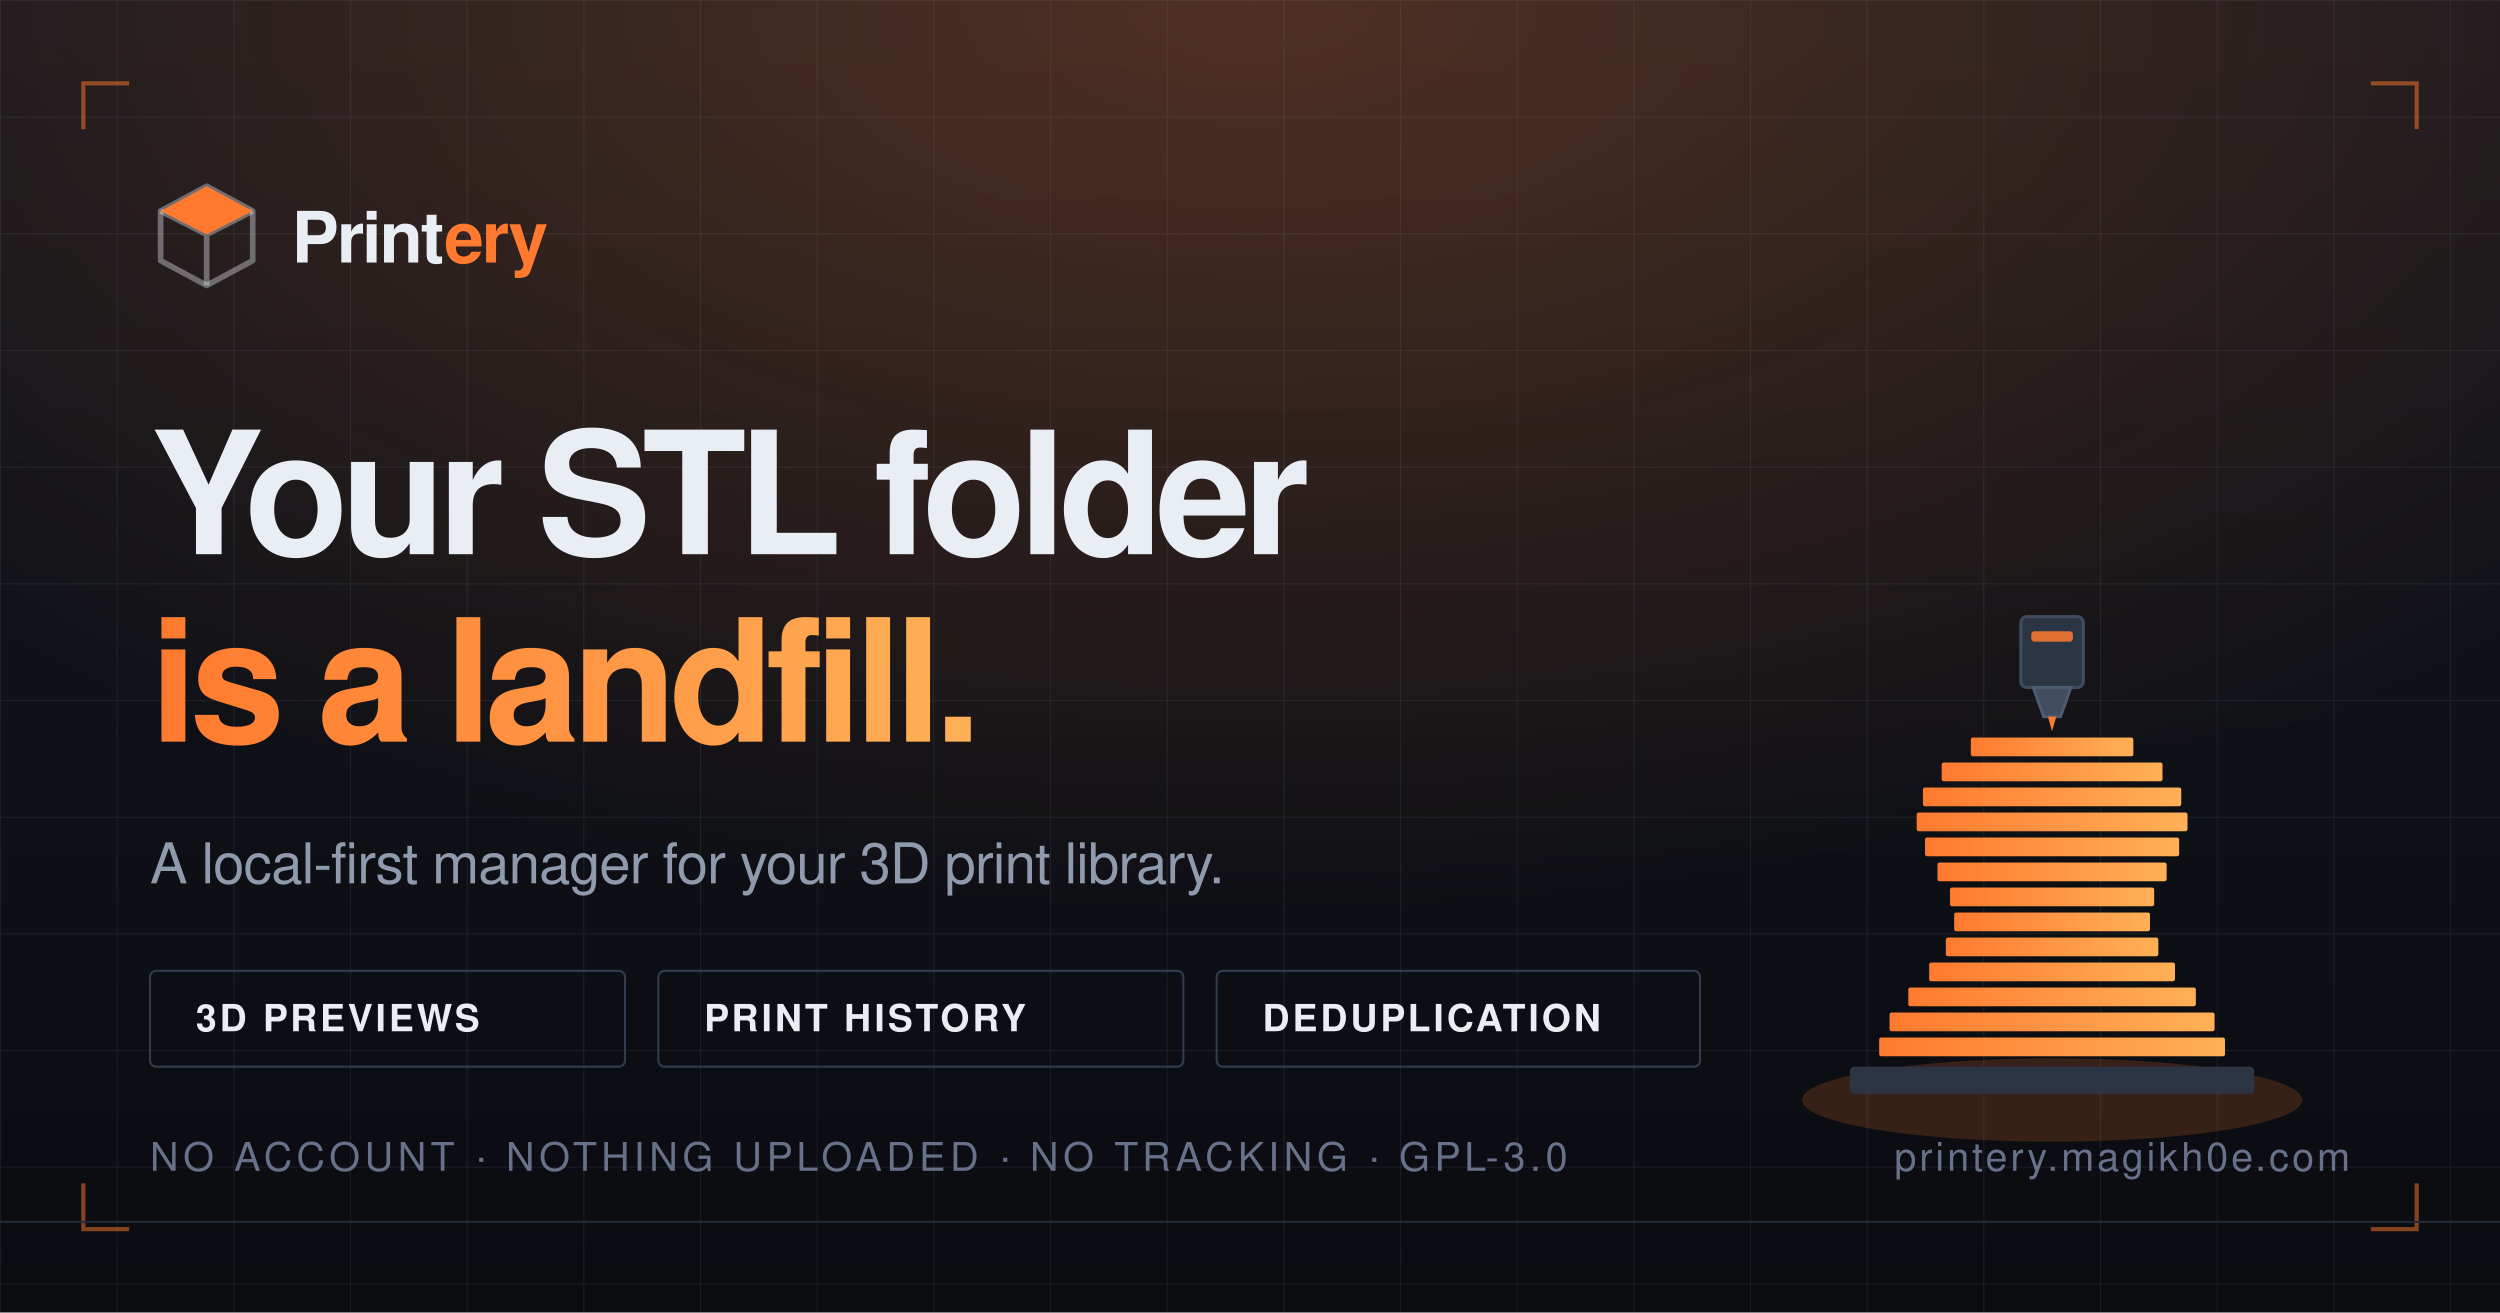
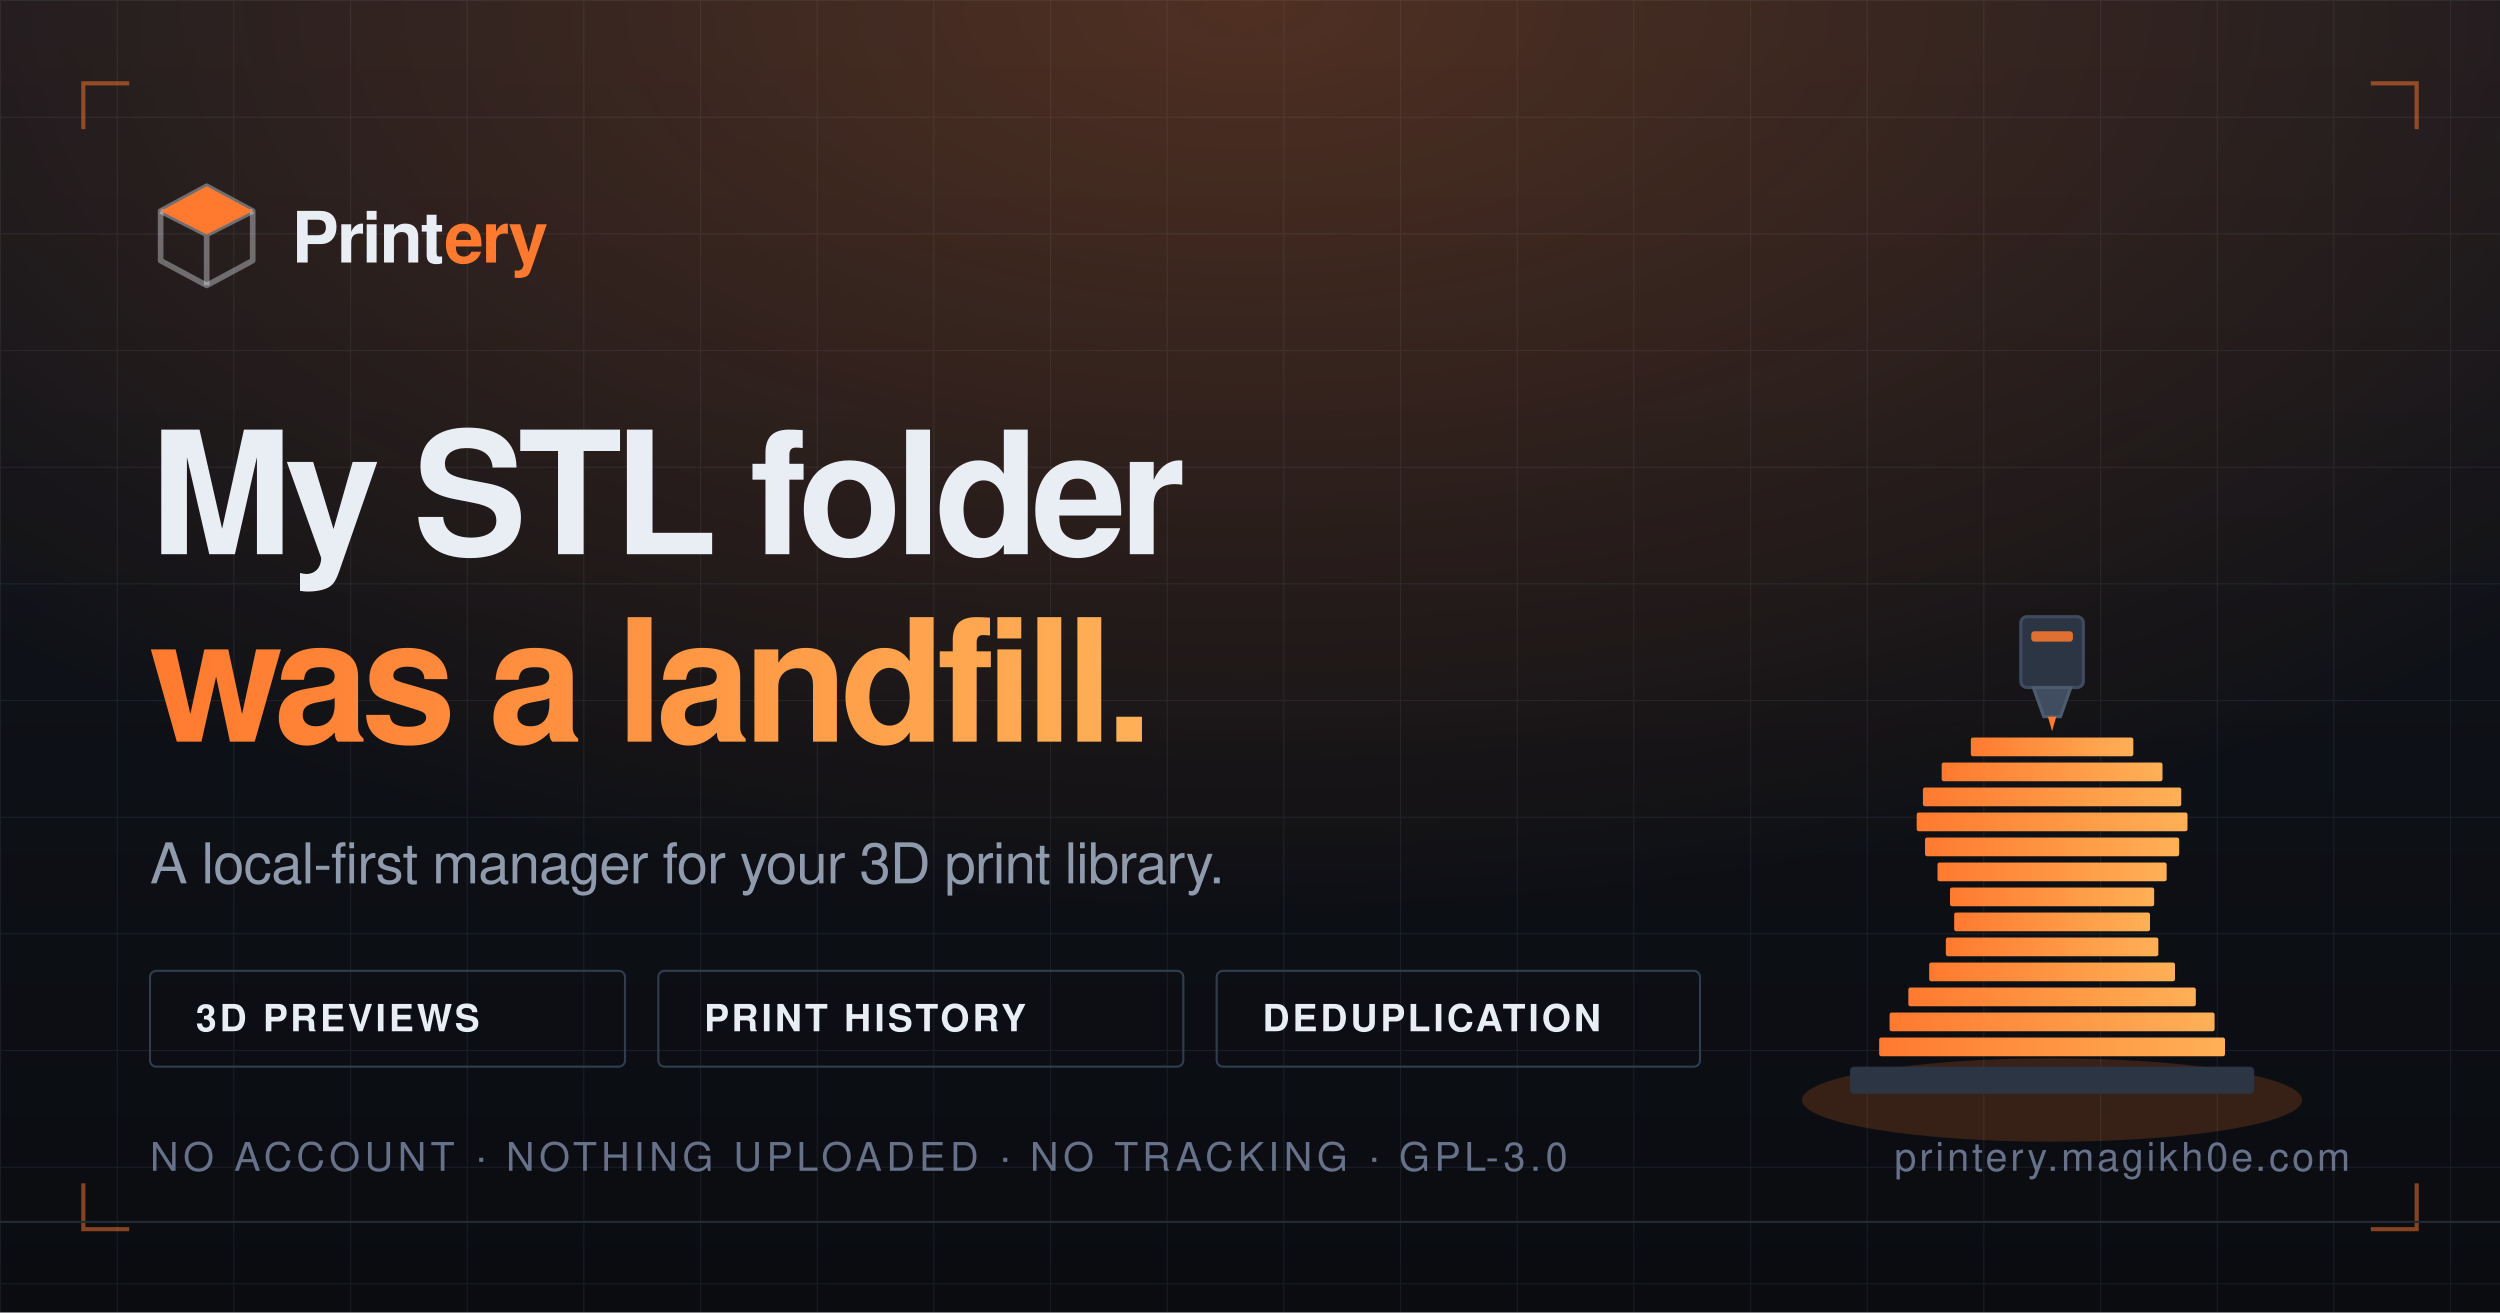
<svg xmlns="http://www.w3.org/2000/svg" width="1200" height="630" viewBox="0 0 1200 630" font-family="Segoe UI, Helvetica, Arial, sans-serif">
  <defs>
    <linearGradient id="bg" x1="0" y1="0" x2="0" y2="1">
      <stop offset="0" stop-color="#12161e" />
      <stop offset="1" stop-color="#0a0c10" />
    </linearGradient>
    <radialGradient id="glow" cx="50%" cy="0%" r="70%">
      <stop offset="0" stop-color="#ff7a2f" stop-opacity=".26" />
      <stop offset="1" stop-color="#ff7a2f" stop-opacity="0" />
    </radialGradient>
    <linearGradient id="hot" x1="0" y1="0" x2="1" y2="0">
      <stop offset="0" stop-color="#ff7a2f" />
      <stop offset="1" stop-color="#ffb057" />
    </linearGradient>
    <pattern id="grid" width="56" height="56" patternUnits="userSpaceOnUse">
      <path d="M56 0H0V56" fill="none" stroke="#677184" stroke-opacity=".16" stroke-width="1" />
    </pattern>
  </defs>
  <rect width="1200" height="630" fill="url(#bg)" />
  <rect width="1200" height="630" fill="url(#grid)" />
  <rect width="1200" height="630" fill="url(#glow)" />
  <g stroke="#ff7a2f" stroke-opacity=".5" stroke-width="2" fill="none">
    <path d="M40 62V40h22" />
    <path d="M1138 40h22v22" />
    <path d="M1160 568v22h-22" />
    <path d="M62 590H40v-22" />
  </g>
  <g transform="translate(72,86) scale(1.7)">
    <path d="M16 2 3 9v14l13 7 13-7V9z" fill="none" stroke="#e9edf4" stroke-opacity=".38" stroke-width="1.6" stroke-linejoin="round" />
    <path d="M3 9l13 6.6L29 9M16 15.6V30" fill="none" stroke="#e9edf4" stroke-opacity=".38" stroke-width="1.6" stroke-linejoin="round" />
    <path d="M16 2 3 9l13 6.6L29 9z" fill="#ff7a2f" />
  </g>
  <text x="140" y="126" font-size="34" font-weight="700" fill="#e9edf4" letter-spacing="-1">Print<tspan fill="#ff7a2f">ery</tspan>
  </text>
-   <text x="72" y="266" font-size="82" font-weight="800" fill="#e9edf4" letter-spacing="-3.6">Your STL folder</text>
-   <text x="72" y="356" font-size="82" font-weight="800" fill="url(#hot)" letter-spacing="-3.6">is a landfill.</text>
+   <text x="72" y="266" font-size="82" font-weight="800" fill="#e9edf4" letter-spacing="-3.6">My STL folder</text>
+   <text x="72" y="356" font-size="82" font-weight="800" fill="url(#hot)" letter-spacing="-3.6">was a landfill.</text>
  <text x="72" y="424" font-size="27" fill="#8f9aac" letter-spacing="-.4">A local-first manager for your 3D print library.</text>
  <g font-size="18" font-weight="600" letter-spacing="1.4">
    <rect x="72" y="466" width="228" height="46" rx="3" fill="none" stroke="#313d4e" />
    <text x="94" y="495" fill="#e9edf4">3D PREVIEWS</text>
    <rect x="316" y="466" width="252" height="46" rx="3" fill="none" stroke="#313d4e" />
    <text x="338" y="495" fill="#e9edf4">PRINT HISTORY</text>
    <rect x="584" y="466" width="232" height="46" rx="3" fill="none" stroke="#313d4e" />
    <text x="606" y="495" fill="#e9edf4">DEDUPLICATION</text>
  </g>
  <g transform="translate(880,300)">
    <ellipse cx="105" cy="228" rx="120" ry="20" fill="#ff7a2f" opacity=".18" />
    <rect x="8" y="212" width="194" height="13" rx="2" fill="#2b3544" />
    <g fill="url(#hot)">
      <rect x="22" y="198" width="166" height="9" rx="1" />
      <rect x="27" y="186" width="156" height="9" rx="1" />
      <rect x="36" y="174" width="138" height="9" rx="1" />
      <rect x="46" y="162" width="118" height="9" rx="1" />
      <rect x="54" y="150" width="102" height="9" rx="1" />
      <rect x="58" y="138" width="94" height="9" rx="1" />
      <rect x="56" y="126" width="98" height="9" rx="1" />
      <rect x="50" y="114" width="110" height="9" rx="1" />
      <rect x="44" y="102" width="122" height="9" rx="1" />
      <rect x="40" y="90" width="130" height="9" rx="1" />
      <rect x="43" y="78" width="124" height="9" rx="1" />
      <rect x="52" y="66" width="106" height="9" rx="1" />
      <rect x="66" y="54" width="78" height="9" rx="1" />
    </g>
    <g transform="translate(78,-4)">
      <rect x="12" y="0" width="30" height="34" rx="3" fill="#2b3543" stroke="#3f4b5e" stroke-width="1.5" />
      <rect x="17" y="7" width="20" height="5" rx="1.5" fill="#ff7a2f" opacity=".85" />
      <path d="M18 34h18l-5 14h-8z" fill="#404d61" stroke="#4d5b70" stroke-width="1.5" />
      <path d="M25 48h4l-2 7z" fill="#ff7a2f" />
    </g>
  </g>
  <rect x="0" y="586" width="1200" height="1" fill="#222a37" />
  <text x="72" y="562" font-size="19" fill="#67718a" letter-spacing="2.2">NO ACCOUNT  ·  NOTHING UPLOADED  ·  NO TRACKING  ·  GPL-3.0</text>
  <text x="1128" y="562" font-size="19" fill="#67718a" text-anchor="end" letter-spacing="1.4">printery.magikh0e.com</text>
</svg>
